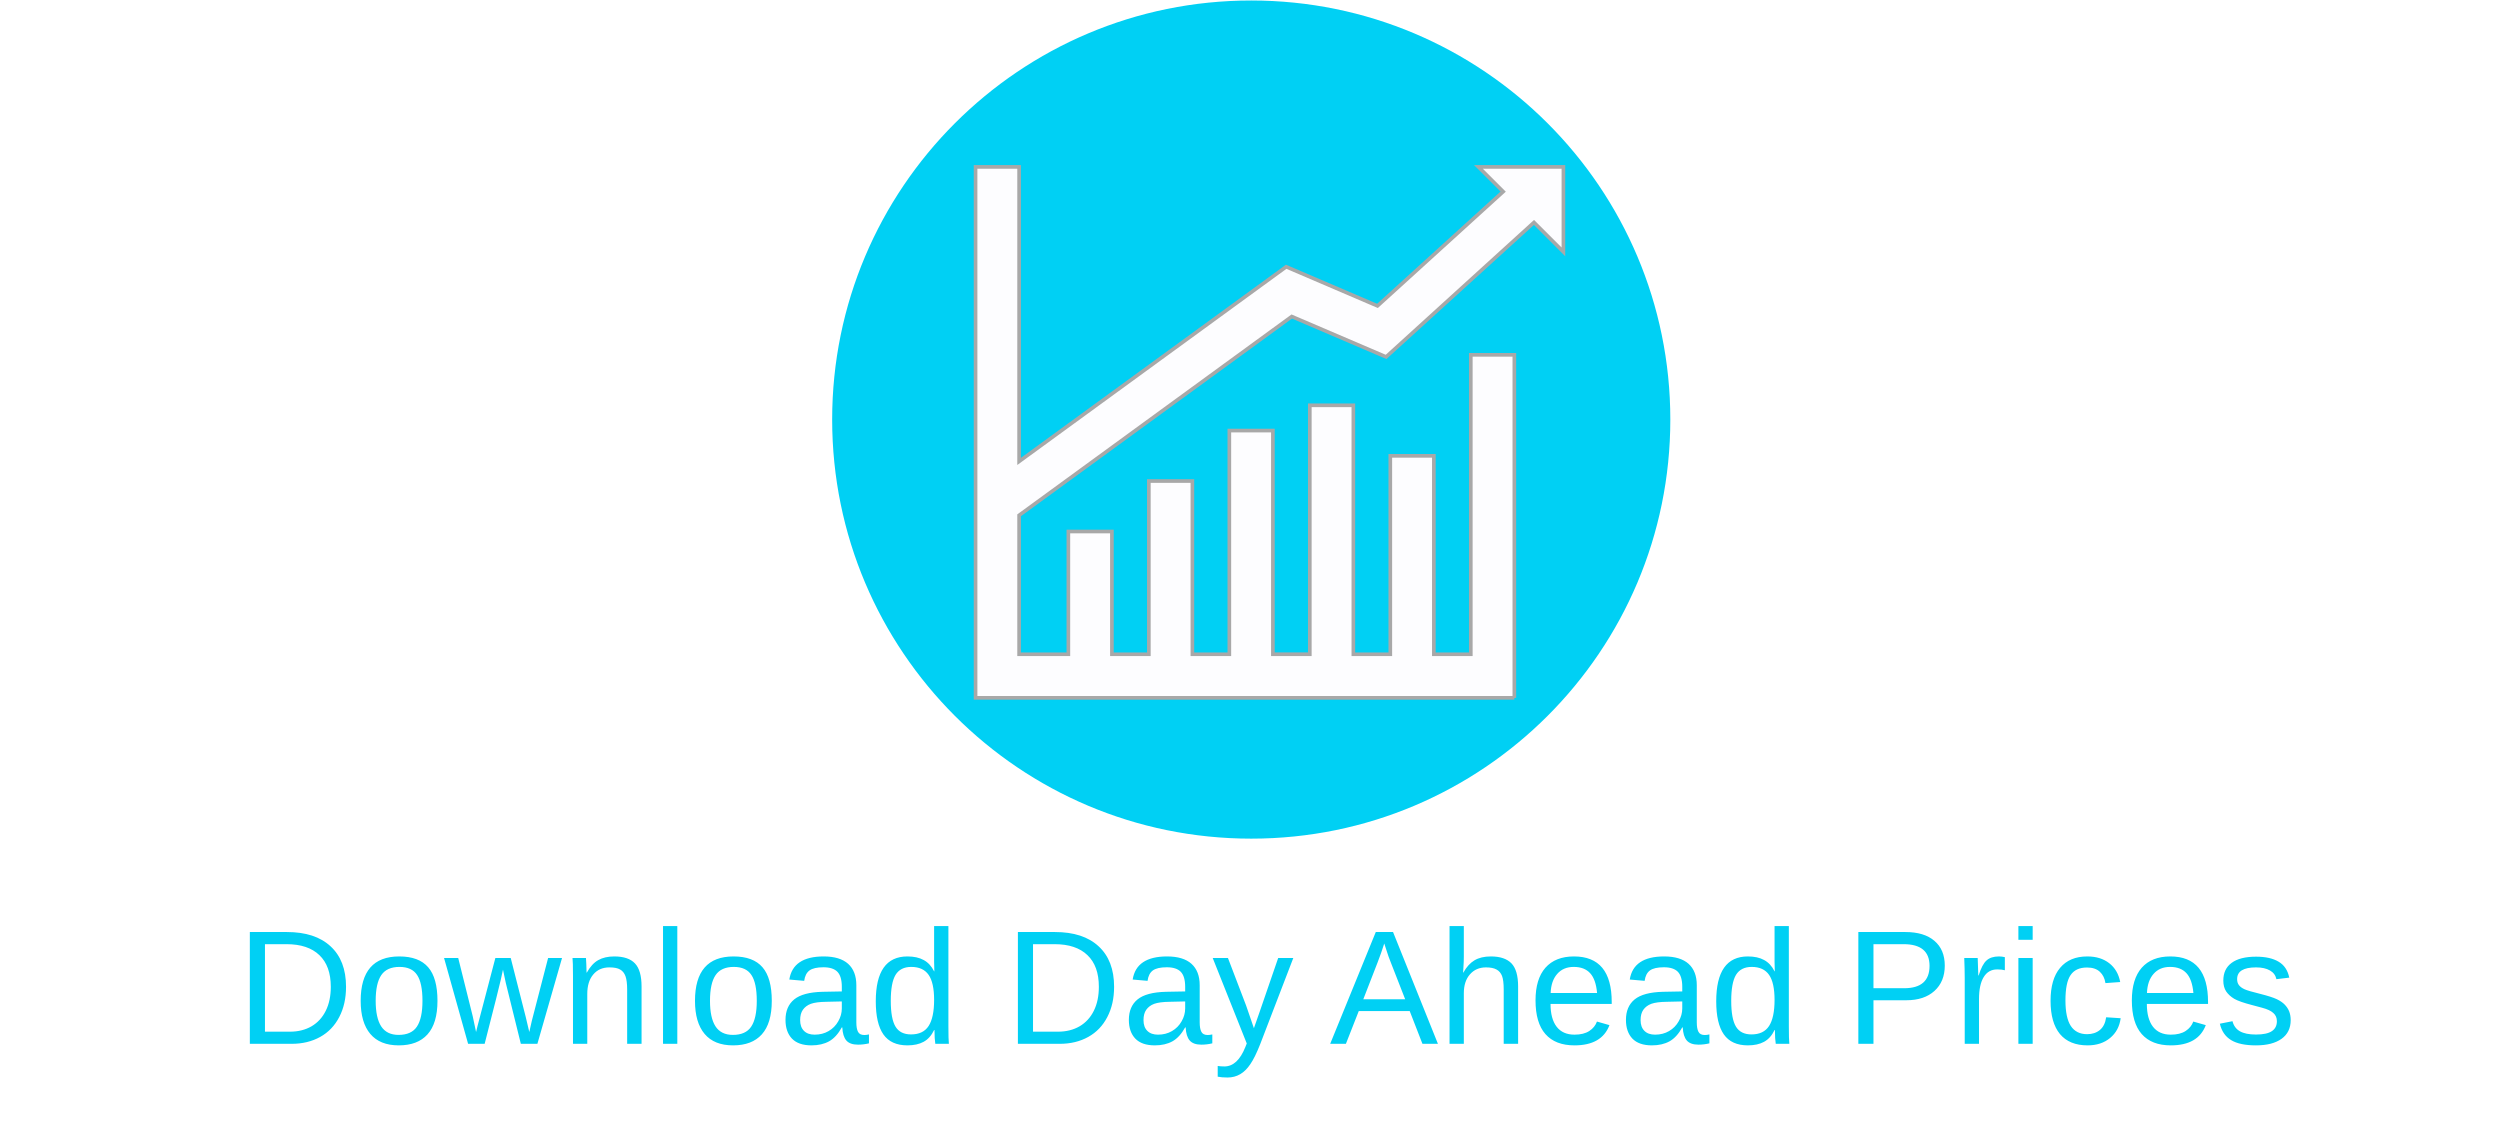
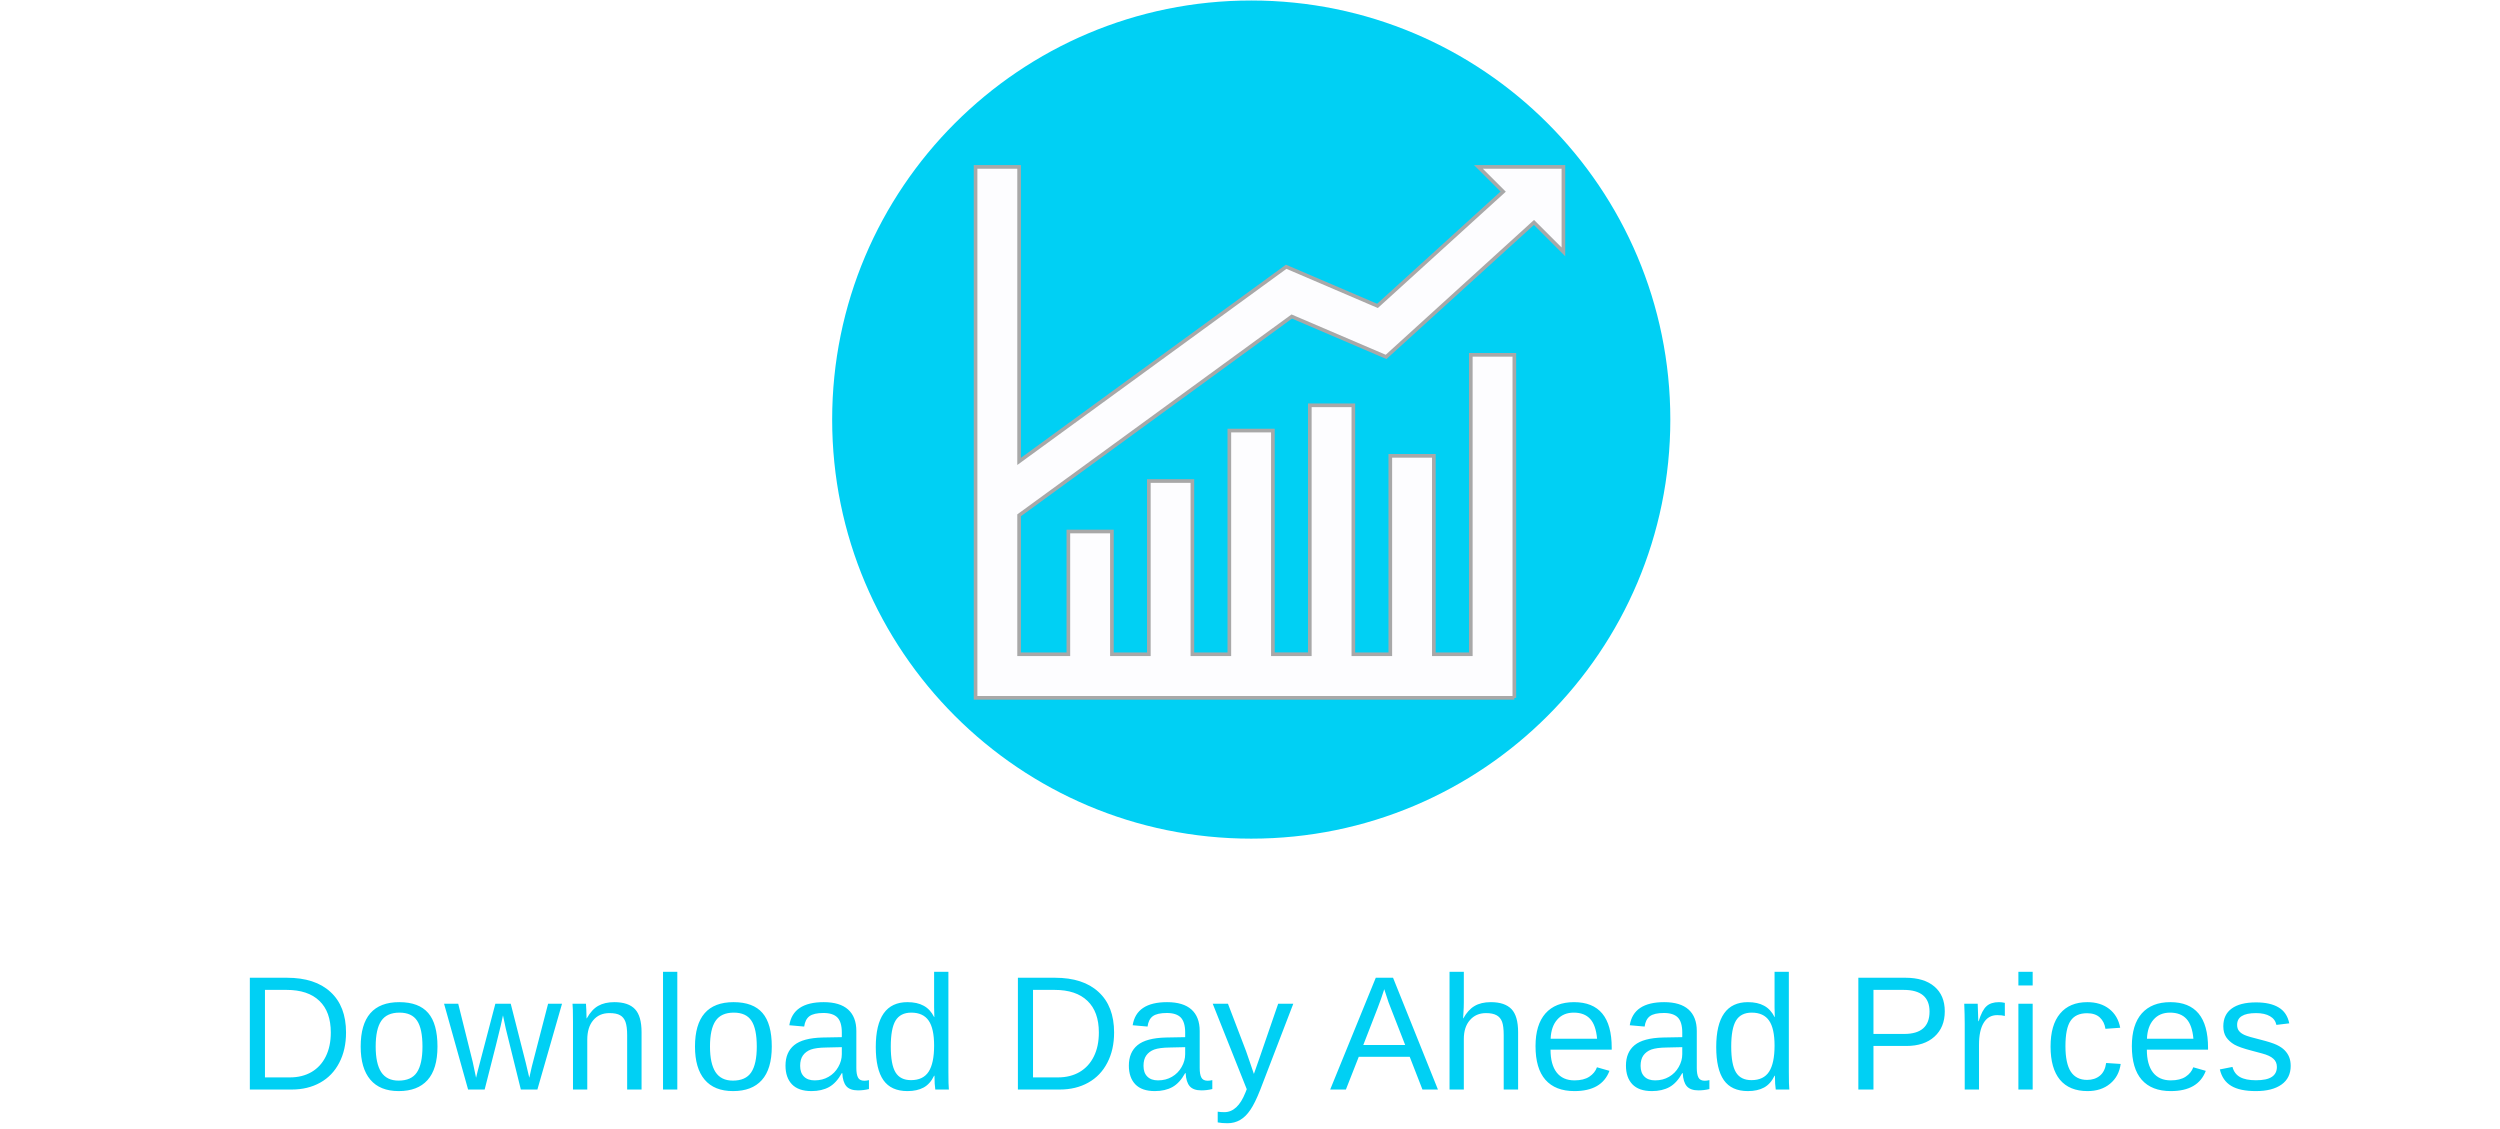
<svg xmlns="http://www.w3.org/2000/svg" version="1.1" id="Capa_1" x="0px" y="0px" viewBox="0 0 328.102 148.042" xml:space="preserve" width="328.102" height="148.042">
  <defs id="defs4209" />
  <circle id="circle3" r="55" cy="55.065" cx="164.214" style="fill:#00d0f4;fill-opacity:1" />
  <g id="g4174" transform="matrix(0.4788729,0,0,0.4788729,128.0337,18.16988)" style="fill:#fdfdff;fill-opacity:1;stroke:#a8a8a8;stroke-opacity:1">
    <path style="fill:#fdfdff;fill-opacity:1;stroke:#a8a8a8;stroke-opacity:1" d="M 147.668,153.307 H 0 V 7.799 H 11.934 V 88.513 L 85.13,35.169 110.149,45.891 144.596,14.577 137.812,7.799 h 23.295 V 31.088 L 153.04,23.021 112.507,59.872 86.657,48.803 11.934,103.281 v 38.087 H 25.431 V 107.72 h 11.934 v 33.647 H 47.49 V 93.889 h 11.934 v 47.478 H 69.55 v -61.31 h 11.934 v 61.304 h 10.12 V 73.136 h 11.934 v 68.231 h 10.126 V 86.979 h 11.934 v 54.388 h 10.126 V 59.305 h 11.934 v 94.002 z" id="path4172" />
  </g>
  <g id="g4176" transform="translate(81.95492,-23.78137)">
</g>
  <g id="g4178" transform="translate(81.95492,-23.78137)">
</g>
  <g id="g4180" transform="translate(81.95492,-23.78137)">
</g>
  <g id="g4182" transform="translate(81.95492,-23.78137)">
</g>
  <g id="g4184" transform="translate(81.95492,-23.78137)">
</g>
  <g id="g4186" transform="translate(81.95492,-23.78137)">
</g>
  <g id="g4188" transform="translate(81.95492,-23.78137)">
</g>
  <g id="g4190" transform="translate(81.95492,-23.78137)">
</g>
  <g id="g4192" transform="translate(81.95492,-23.78137)">
</g>
  <g id="g4194" transform="translate(81.95492,-23.78137)">
</g>
  <g id="g4196" transform="translate(81.95492,-23.78137)">
</g>
  <g id="g4198" transform="translate(81.95492,-23.78137)">
</g>
  <g id="g4200" transform="translate(81.95492,-23.78137)">
</g>
  <g id="g4202" transform="translate(81.95492,-23.78137)">
</g>
  <g id="g4204" transform="translate(81.95492,-23.78137)">
</g>
  <g id="Artboard" transform="translate(119.7368,-163.2896)">
</g>
  <g aria-label="Download Historical Wind Data" style="font-style:normal;font-variant:normal;font-weight:normal;font-stretch:normal;font-size:13.333px;line-height:1.25;font-family:Arial;-inkscape-font-specification:'Arial, Normal';font-variant-ligatures:normal;font-variant-caps:normal;font-variant-numeric:normal;font-feature-settings:normal;text-align:start;letter-spacing:0px;word-spacing:0px;writing-mode:lr-tb;text-anchor:start;fill:#000000;fill-opacity:1;stroke:none" id="text4854" transform="translate(-174.7126,-275.6259)" />
-   <text xml:space="preserve" style="font-style:normal;font-variant:normal;font-weight:normal;font-stretch:normal;font-size:21.333px;line-height:1.25;font-family:Arial;-inkscape-font-specification:'Arial, Normal';font-variant-ligatures:normal;font-variant-caps:normal;font-variant-numeric:normal;font-feature-settings:normal;text-align:start;letter-spacing:0px;word-spacing:0px;writing-mode:lr-tb;text-anchor:start;fill:#00d0f4;fill-opacity:1;stroke:none" id="text846" y="136.993" x="31.04">
-     <tspan id="tspan844" x="31.04" y="136.993">Download Day Ahead Prices</tspan>
+   <text xml:space="preserve" style="font-style:normal;font-variant:normal;font-weight:normal;font-stretch:normal;font-size:21.333px;line-height:1.25;font-family:Arial;-inkscape-font-specification:'Arial, Normal';font-variant-ligatures:normal;font-variant-caps:normal;font-variant-numeric:normal;font-feature-settings:normal;text-align:start;letter-spacing:0px;word-spacing:0px;writing-mode:lr-tb;text-anchor:start;fill:#00d0f4;fill-opacity:1;stroke:none" id="text846" y="142.993" x="31.04">
+     <tspan id="tspan844" x="31.04" y="142.993">Download Day Ahead Prices</tspan>
  </text>
</svg>
